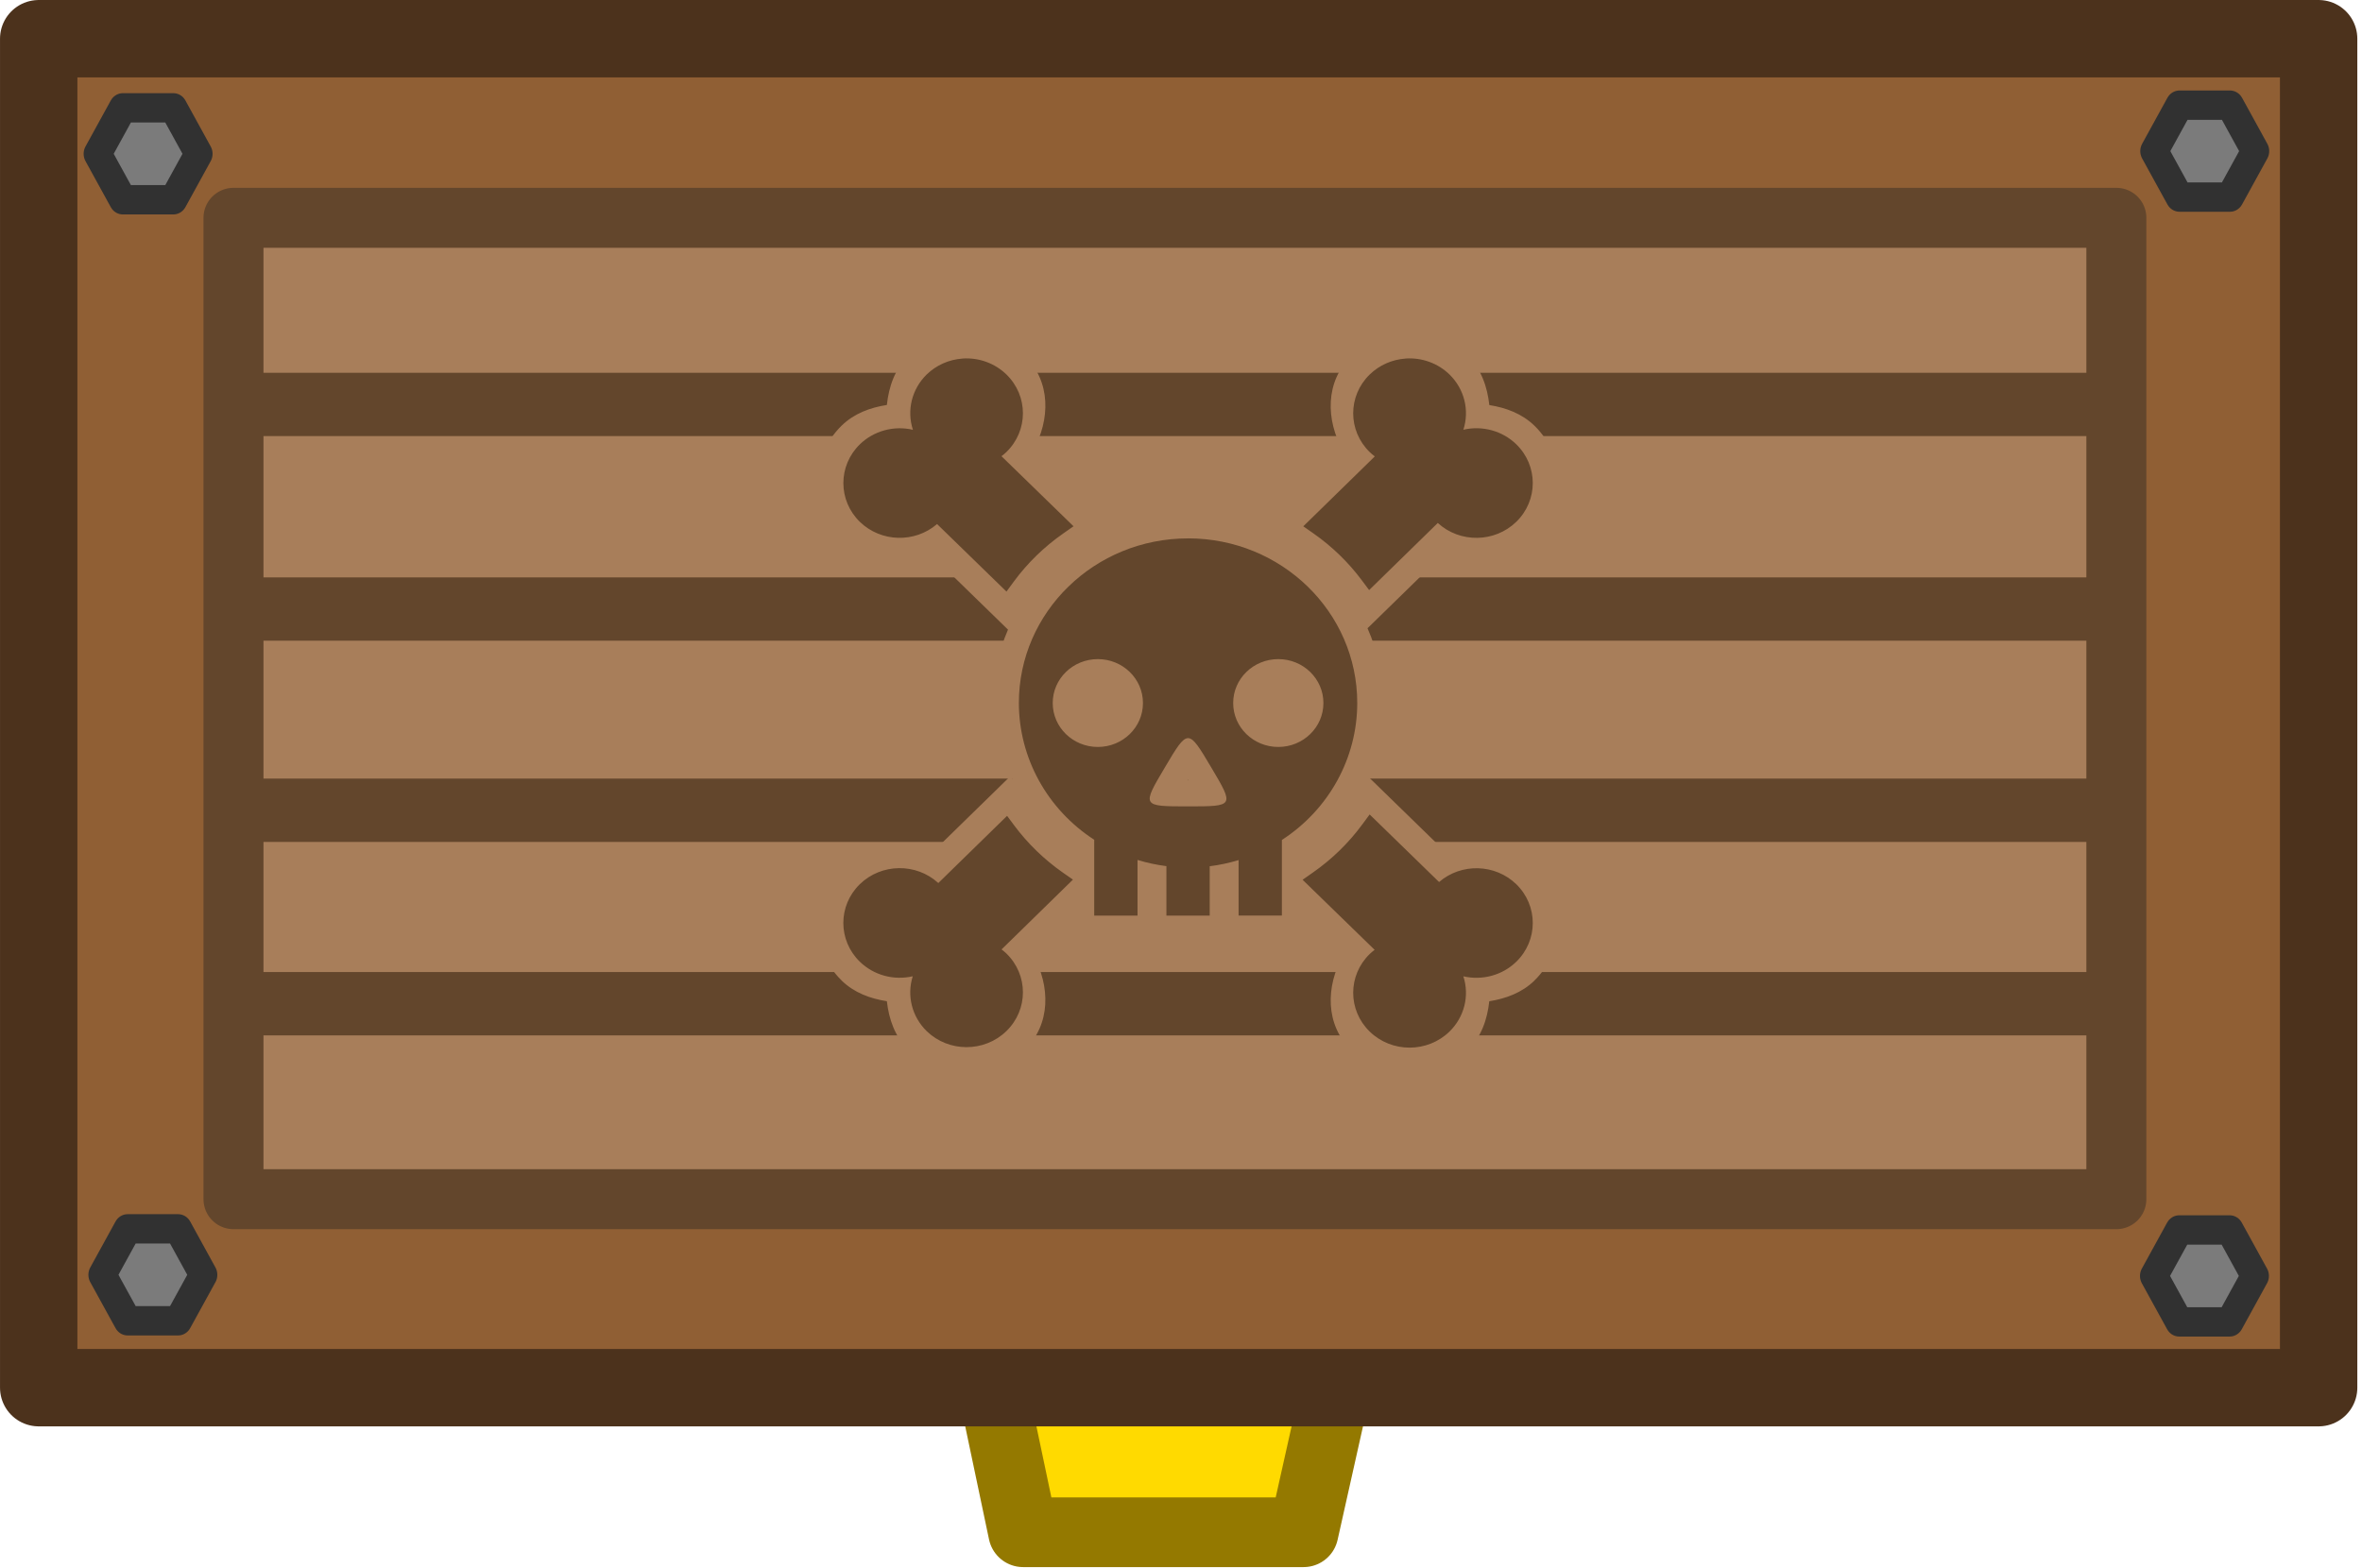
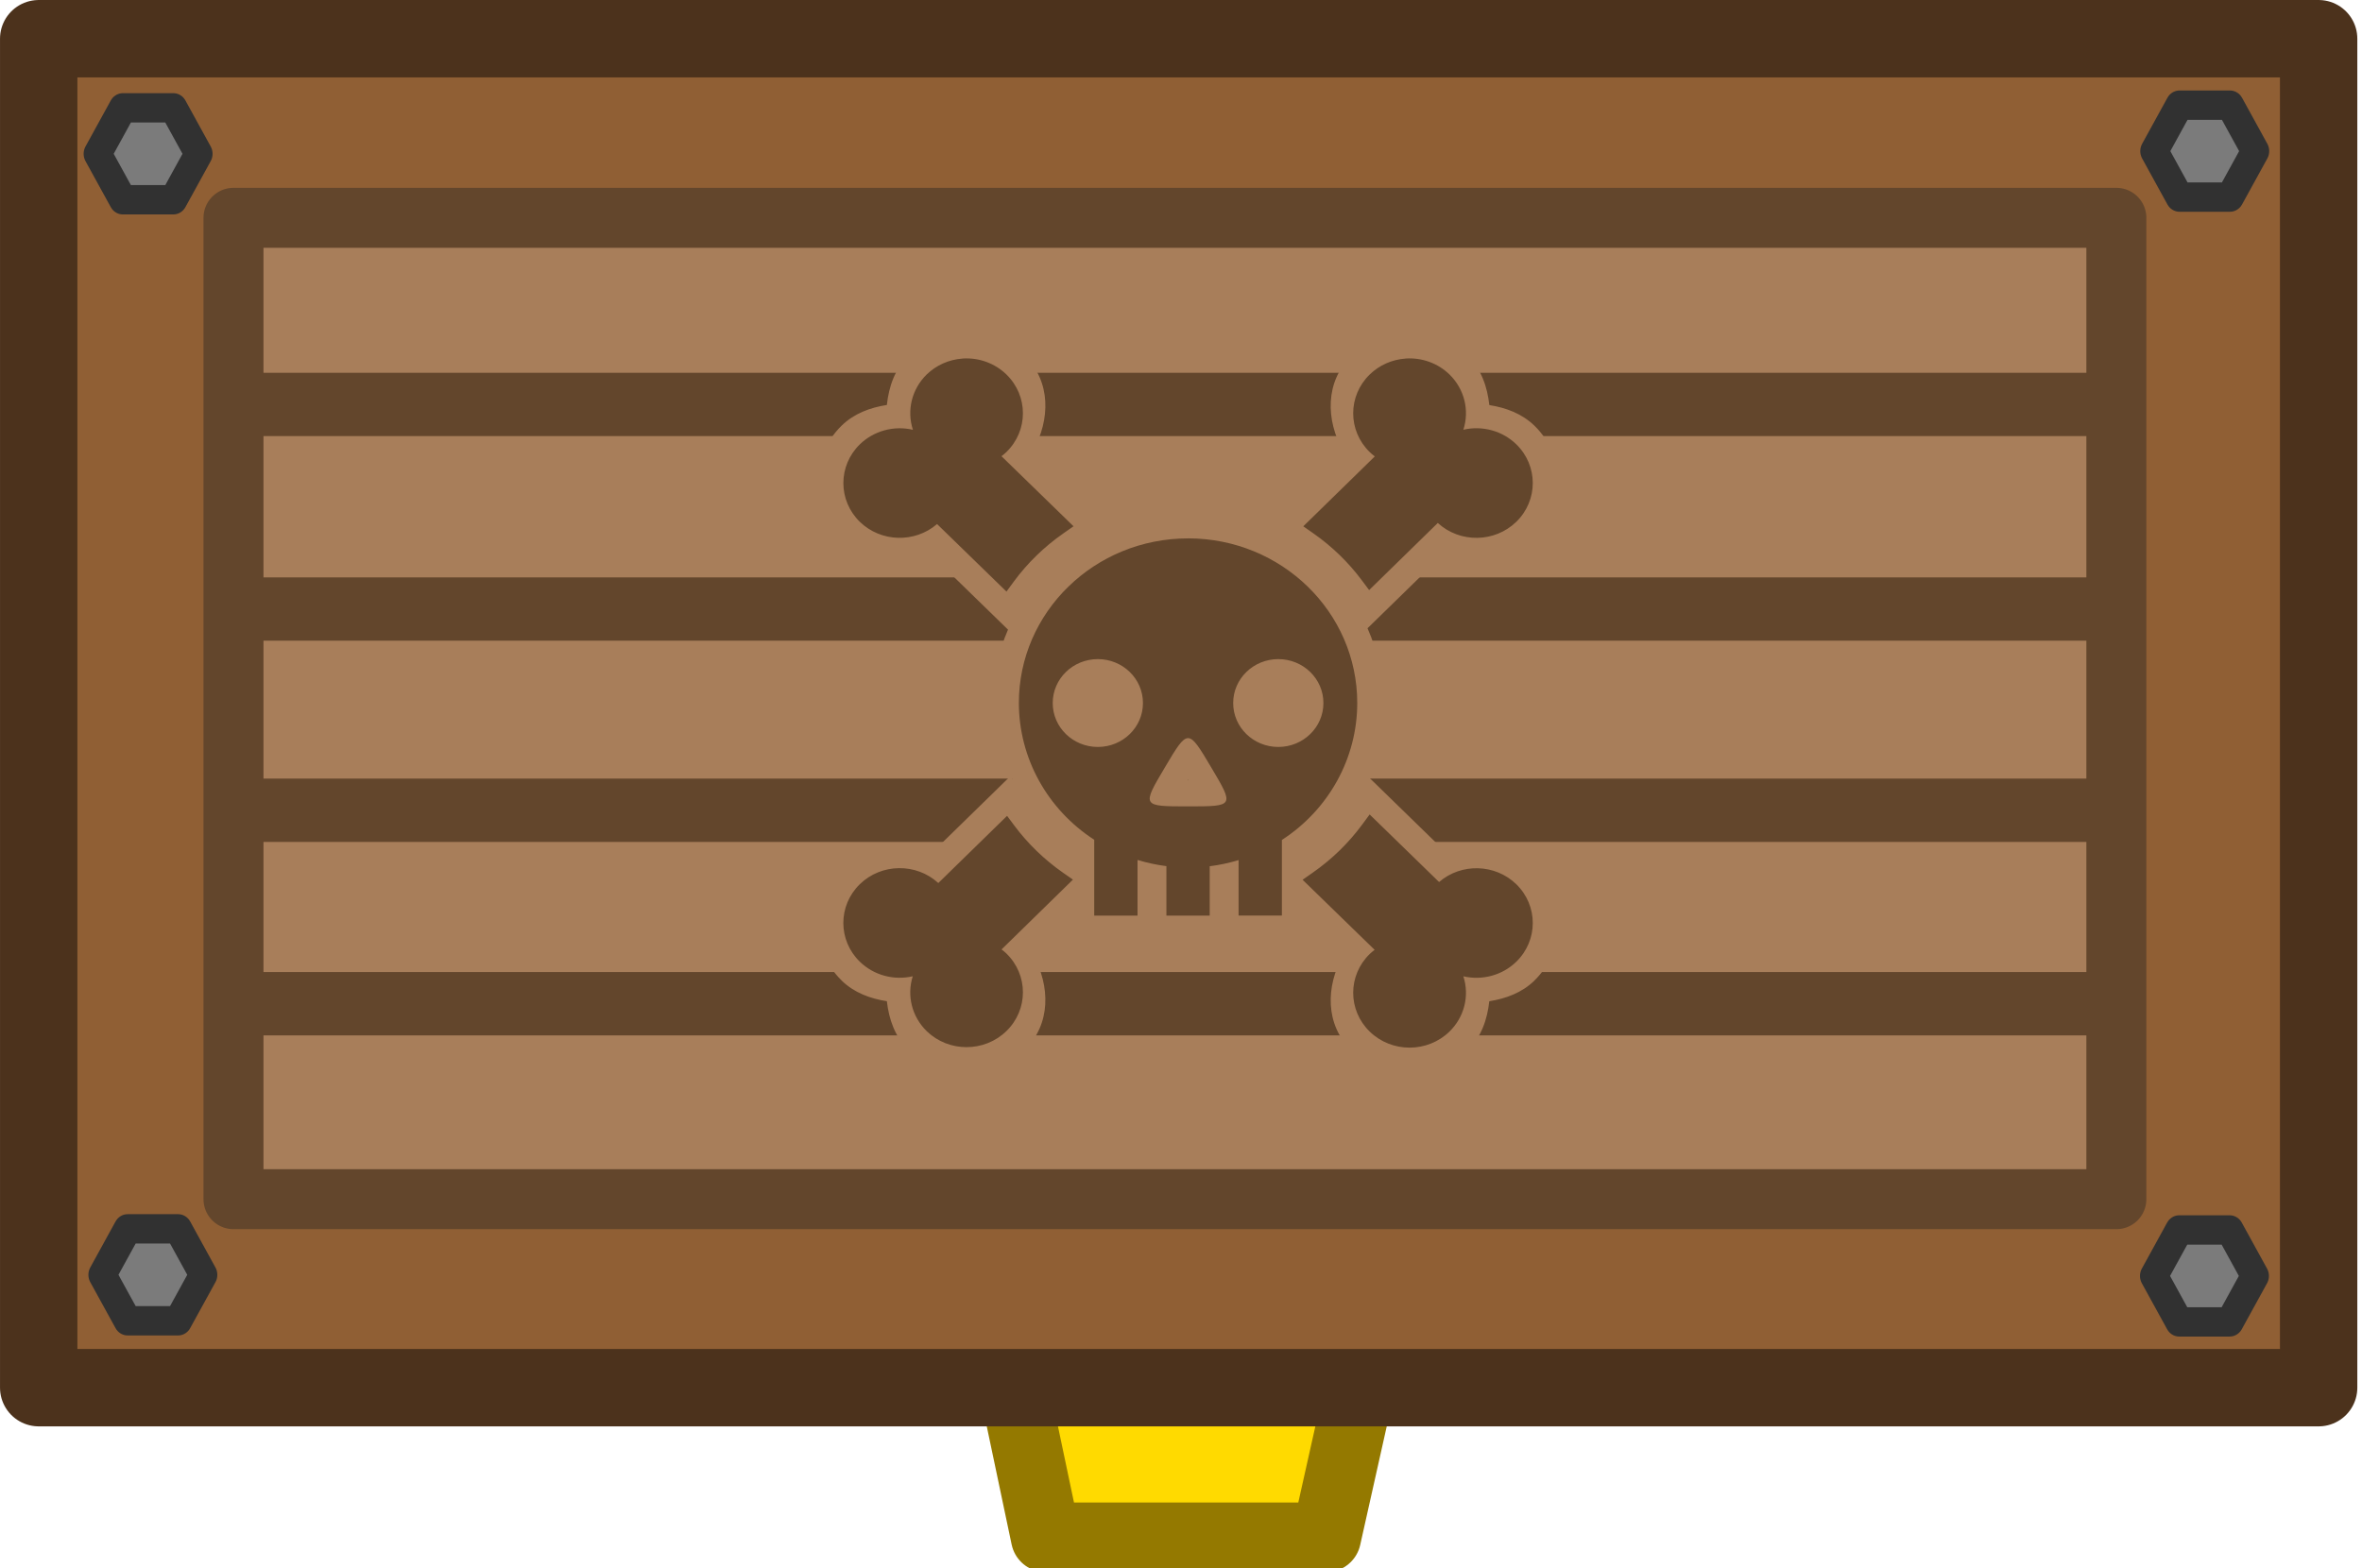
<svg xmlns="http://www.w3.org/2000/svg" width="67.8mm" height="45mm" viewBox="0 0 67.8 45" version="1.1" id="svg1">
  <defs id="defs1" />
  <g id="layer1">
-     <path id="rect2" style="fill:#ffda00;fill-opacity:1;stroke:#947900;stroke-width:2;stroke-linecap:square;stroke-linejoin:round;stroke-dasharray:none;stroke-opacity:1" d="M 27.446,34.861 H 39.462 l -2.043,9.132 h -8.051 z" />
+     <path id="rect2" style="fill:#ffda00;fill-opacity:1;stroke:#947900;stroke-width:2;stroke-linecap:square;stroke-linejoin:round;stroke-dasharray:none;stroke-opacity:1" d="m 28.095,35.007 h 12.016 l -2.043,9.132 h -8.051 z" />
    <rect style="fill:#905f34;fill-opacity:1;stroke:#4c321c;stroke-width:2.221;stroke-linecap:round;stroke-linejoin:round;stroke-dasharray:none;stroke-opacity:1" id="rect1" width="65.444" height="38.731" x="1.111" y="1.111" />
    <rect style="fill:#a87e5a;fill-opacity:1;stroke:#63462c;stroke-width:1.722;stroke-linecap:round;stroke-linejoin:round;stroke-dasharray:none;stroke-opacity:1" id="rect1-15" width="54.047" height="28.176" x="6.702" y="6.254" />
    <path style="fill:#a87e5a;fill-opacity:1;stroke:#63462c;stroke-width:1.818;stroke-linecap:square;stroke-linejoin:round;stroke-dasharray:none;stroke-opacity:1" d="M 8.32,11.612 H 59.504" id="path1-6" />
    <path style="fill:#a87e5a;fill-opacity:1;stroke:#63462c;stroke-width:1.818;stroke-linecap:square;stroke-linejoin:round;stroke-dasharray:none;stroke-opacity:1" d="M 8.262,17.486 H 59.447" id="path1-1" />
    <path style="fill:#a87e5a;fill-opacity:1;stroke:#63462c;stroke-width:1.818;stroke-linecap:square;stroke-linejoin:round;stroke-dasharray:none;stroke-opacity:1" d="M 8.187,23.264 H 59.372" id="path1-3" />
    <path style="fill:#a87e5a;fill-opacity:1;stroke:#63462c;stroke-width:1.818;stroke-linecap:square;stroke-linejoin:round;stroke-dasharray:none;stroke-opacity:1" d="M 8.074,28.818 H 59.258" id="path1-0" />
    <path style="fill:#7b7b7b;fill-opacity:1;stroke:#313131;stroke-width:1;stroke-linecap:square;stroke-linejoin:round;stroke-dasharray:none;stroke-opacity:1" id="path3" d="m 23.01,11.554 -1.809,0 -0.905,-1.567 0.905,-1.567 1.809,10e-8 0.905,1.567 z" transform="matrix(0.8012704,0,0,0.8421392,-13.46131,-3.994558)" />
    <path style="fill:#7b7b7b;fill-opacity:1;stroke:#313131;stroke-width:1;stroke-linecap:square;stroke-linejoin:round;stroke-dasharray:none;stroke-opacity:1" id="path3-4" d="m 23.01,11.554 -1.809,0 -0.905,-1.567 0.905,-1.567 1.809,10e-8 0.905,1.567 z" transform="matrix(0.8012704,0,0,0.8421392,-13.32477,28.19091)" />
    <path style="fill:#7b7b7b;fill-opacity:1;stroke:#313131;stroke-width:1;stroke-linecap:square;stroke-linejoin:round;stroke-dasharray:none;stroke-opacity:1" id="path3-4-3" d="m 23.01,11.554 -1.809,0 -0.905,-1.567 0.905,-1.567 1.809,10e-8 0.905,1.567 z" transform="matrix(0.8012704,0,0,0.8421392,45.56511,28.22281)" />
    <path style="fill:#7b7b7b;fill-opacity:1;stroke:#313131;stroke-width:1;stroke-linecap:square;stroke-linejoin:round;stroke-dasharray:none;stroke-opacity:1" id="path3-4-6" d="m 23.01,11.554 -1.809,0 -0.905,-1.567 0.905,-1.567 1.809,10e-8 0.905,1.567 z" transform="matrix(0.8012704,0,0,0.8421392,45.57338,-4.07171)" />
    <path style="color:#000000;fill:#a87e5a;stroke-linecap:round;-inkscape-stroke:none" d="m 28.379,9.492 -0.803,0.055 c -0.563,0.039 -1.095,0.274 -1.5,0.668 l -0.002,0.002 c -0.39,0.382 -0.561,0.886 -0.617,1.41 -0.48,0.075 -0.939,0.244 -1.297,0.592 -0.922,0.898 -0.922,2.405 0,3.303 v 0.002 c 0.69,0.668 1.655,0.684 2.508,0.346 l 2.266,2.207 c -0.279,0.65 -0.438,1.361 -0.438,2.109 0.001,0.775 0.253,1.5 0.566,2.188 l -0.064,-0.086 -0.613,0.6 -0.248,0.242 -1.428,1.395 c -0.861,-0.362 -1.846,-0.358 -2.549,0.324 -0.923,0.898 -0.923,2.405 0,3.303 v 0.002 c 0.358,0.348 0.817,0.517 1.297,0.592 0.059,0.519 0.231,1.019 0.617,1.396 h 0.002 v 0.002 c 0.923,0.898 2.413,0.898 3.336,0 0.759,-0.739 0.736,-1.836 0.244,-2.721 l 1.002,-0.98 v 0.598 h 2.072 0.672 1.4 0.672 2.072 v -0.582 l 1.002,0.977 c -0.492,0.885 -0.516,1.981 0.244,2.721 0.923,0.898 2.413,0.898 3.336,0 0.391,-0.381 0.564,-0.885 0.621,-1.41 0.479,-0.076 0.937,-0.245 1.295,-0.592 v -0.002 c 0.923,-0.898 0.923,-2.405 0,-3.303 l -0.002,-0.002 c -0.69,-0.668 -1.653,-0.683 -2.506,-0.346 l -2.314,-2.254 -0.07,0.094 c 0.303,-0.68 0.557,-1.39 0.557,-2.154 3.6e-5,-0.764 -0.164,-1.49 -0.455,-2.15 l 2.242,-2.189 c 0.861,0.361 1.846,0.359 2.549,-0.322 v -0.002 c 0.922,-0.898 0.922,-2.405 0,-3.303 -0.358,-0.347 -0.816,-0.516 -1.295,-0.592 -0.057,-0.525 -0.23,-1.031 -0.621,-1.412 -0.487,-0.474 -1.157,-0.715 -1.836,-0.668 -0.563,0.039 -1.095,0.274 -1.5,0.668 -0.763,0.742 -0.738,1.844 -0.24,2.73 l -2.256,2.207 c -0.676,-0.283 -1.416,-0.443 -2.193,-0.443 -0.772,-7.7e-5 -1.51,0.155 -2.182,0.434 L 29.654,12.937 C 30.148,12.051 30.173,10.955 29.412,10.214 29.138,9.948 28.737,9.949 28.379,9.839 Z m -0.699,1.551 c 0.257,-0.018 0.509,0.076 0.686,0.248 0.341,0.332 0.34,0.818 0,1.15 -4.82e-4,4.71e-4 4.84e-4,0.002 0,0.002 -0.021,0.02 -0.045,0.039 -0.068,0.057 l -0.701,0.525 2.109,2.053 c -0.307,0.252 -0.592,0.527 -0.85,0.828 l -1.928,-1.877 -0.52,0.449 c -0.346,0.299 -0.876,0.283 -1.203,-0.033 -0.34,-0.333 -0.341,-0.818 0,-1.15 0.212,-0.206 0.528,-0.295 0.828,-0.225 l 1.297,0.303 -0.412,-1.266 c -0.094,-0.289 -0.02,-0.595 0.205,-0.816 0.146,-0.142 0.343,-0.233 0.557,-0.248 z m 12.719,0 c 0.257,-0.018 0.507,0.076 0.684,0.248 0.226,0.221 0.302,0.529 0.209,0.818 l -0.408,1.26 1.291,-0.299 c 0.299,-0.069 0.613,0.02 0.824,0.225 0.341,0.332 0.341,0.818 0.002,1.15 -5.34e-4,5.18e-4 -0.001,-5.16e-4 -0.002,0 -0.334,0.323 -0.877,0.332 -1.221,0.018 l -0.523,-0.479 -1.924,1.881 c -0.248,-0.285 -0.52,-0.546 -0.812,-0.787 l 2.096,-2.049 -0.701,-0.525 c -0.025,-0.019 -0.049,-0.039 -0.072,-0.061 v -0.002 c -0.34,-0.333 -0.341,-0.818 0,-1.15 0.146,-0.142 0.345,-0.233 0.559,-0.248 z m -6.295,5.166 c 1.725,5.2e-5 3.178,1.016 3.791,2.455 -0.347,-0.264 -0.738,-0.49 -1.201,-0.49 h -0.002 c -1.11,1.41e-4 -2.043,0.899 -2.043,2.012 -3.5e-5,0.306 0.208,0.524 0.334,0.783 -0.003,-0.003 -0.005,-0.008 -0.008,-0.012 -0.073,-0.099 -0.151,-0.197 -0.279,-0.299 -0.128,-0.102 -0.34,-0.215 -0.592,-0.215 -0.252,0 -0.465,0.113 -0.594,0.215 -0.128,0.102 -0.206,0.2 -0.279,0.299 -0.003,0.003 -0.005,0.008 -0.008,0.012 0.126,-0.26 0.334,-0.477 0.334,-0.783 1.29e-4,-1.113 -0.935,-2.012 -2.045,-2.012 -0.463,5.9e-5 -0.854,0.227 -1.201,0.49 0.613,-1.44 2.068,-2.455 3.793,-2.455 z m -2.592,3.465 c 0.321,4.1e-5 0.545,0.232 0.545,0.512 3.2e-5,0.28 -0.224,0.51 -0.545,0.51 -0.321,-4.1e-5 -0.545,-0.23 -0.545,-0.51 -3.3e-5,-0.28 0.224,-0.512 0.545,-0.512 z m 5.18,0 h 0.002 c 0.32,9.17e-4 0.543,0.233 0.543,0.512 3.3e-5,0.279 -0.223,0.509 -0.543,0.51 -0.321,-4.1e-5 -0.545,-0.23 -0.545,-0.51 -3.2e-5,-0.279 0.223,-0.511 0.543,-0.512 z m -3.914,2.004 c -0.157,0.264 -0.284,0.475 -0.383,0.689 -0.052,0.112 -0.102,0.227 -0.129,0.391 -0.027,0.164 -0.019,0.415 0.113,0.639 0.133,0.224 0.342,0.344 0.494,0.4 0.152,0.056 0.276,0.074 0.398,0.086 0.245,0.024 0.5,0.02 0.832,0.02 0.332,0 0.585,0.005 0.83,-0.02 0.123,-0.012 0.246,-0.029 0.398,-0.086 0.153,-0.056 0.363,-0.179 0.496,-0.402 0.133,-0.224 0.139,-0.475 0.111,-0.639 -0.027,-0.164 -0.077,-0.279 -0.129,-0.391 -0.099,-0.215 -0.226,-0.423 -0.383,-0.688 0.356,0.289 0.776,0.518 1.264,0.518 h 0.002 c 0.43,-5.5e-5 0.782,-0.225 1.115,-0.455 -0.308,0.69 -0.752,1.315 -1.42,1.748 l -0.342,0.223 v 0.049 l -0.713,0.217 c -0.23,0.07 -0.464,0.12 -0.703,0.15 l -0.52,0.064 -0.535,-0.066 c -0.239,-0.03 -0.476,-0.082 -0.705,-0.152 l -0.713,-0.219 v -0.051 l -0.342,-0.221 c -0.666,-0.432 -1.11,-1.055 -1.418,-1.742 0.333,0.23 0.684,0.455 1.113,0.455 0.488,-6.2e-5 0.91,-0.228 1.266,-0.518 z m 1.324,0.709 c 0.005,0.008 0.007,0.008 0.012,0.016 -0.005,2e-6 -0.005,0 -0.01,0 -0.006,0 -0.006,2e-6 -0.012,0 0.004,-0.008 0.005,-0.008 0.01,-0.016 z m 5.248,2.078 1.926,1.875 0.521,-0.449 c 0.346,-0.299 0.876,-0.283 1.203,0.033 0.34,0.333 0.341,0.82 0,1.152 -0.212,0.205 -0.526,0.294 -0.826,0.225 l -1.291,-0.299 0.408,1.26 c 0.094,0.29 0.018,0.597 -0.209,0.818 -0.342,0.333 -0.9,0.333 -1.242,0 -0.342,-0.333 -0.342,-0.82 0,-1.152 0.022,-0.02 0.044,-0.041 0.068,-0.059 l 0.701,-0.525 -2.111,-2.053 c 0.307,-0.253 0.594,-0.525 0.852,-0.826 z m -10.473,0.037 c 0.248,0.286 0.52,0.546 0.812,0.787 l -2.09,2.047 0.699,0.523 c 0.023,0.018 0.045,0.037 0.066,0.057 0.34,0.333 0.341,0.818 0,1.15 -0.342,0.333 -0.9,0.333 -1.242,0 -0.223,-0.22 -0.298,-0.524 -0.207,-0.811 l 0.396,-1.252 -1.281,0.297 c -0.3,0.069 -0.615,-0.021 -0.826,-0.227 -0.34,-0.332 -0.34,-0.818 0,-1.15 0.334,-0.324 0.878,-0.333 1.223,-0.018 l 0.523,0.479 z" id="path855" />
    <path style="color:#000000;fill:#63462c;fill-opacity:1;stroke-width:1.5;stroke-linecap:round;-inkscape-stroke:none" d="m 27.629,10.295 a 1.619,1.575 0 0 0 -1.029,0.457 1.619,1.575 0 0 0 -0.395,1.588 1.619,1.575 0 0 0 -1.522,0.416 1.619,1.575 0 0 0 0,2.228 1.619,1.575 0 0 0 2.215,0.062 l 1.992,1.939 0.21,-0.286 c 0.393,-0.534 0.873,-1.001 1.422,-1.384 l 0.293,-0.205 -2.068,-2.012 a 1.619,1.575 0 0 0 0.141,-0.119 1.619,1.575 0 0 0 0,-2.228 1.619,1.575 0 0 0 -1.26,-0.457 z m 12.717,0 a 1.619,1.575 0 0 0 -1.029,0.457 1.619,1.575 0 0 0 0,2.228 1.619,1.575 0 0 0 0.146,0.124 l -2.053,2.007 0.285,0.199 c 0.538,0.376 1.011,0.834 1.399,1.356 l 0.206,0.276 1.971,-1.927 a 1.619,1.575 0 0 0 2.252,-0.032 1.619,1.575 0 0 0 0,-2.228 1.619,1.575 0 0 0 -1.518,-0.417 1.619,1.575 0 0 0 -0.399,-1.587 1.619,1.575 0 0 0 -1.26,-0.457 z m -6.243,5.163 a 4.856,4.726 0 0 0 -4.857,4.727 4.856,4.726 0 0 0 2.163,3.926 v 2.177 h 1.243 V 24.69 a 4.856,4.726 0 0 0 0.829,0.178 v 1.42 h 1.243 v -1.417 a 4.856,4.726 0 0 0 0.829,-0.177 v 1.593 h 1.243 v -2.171 a 4.856,4.726 0 0 0 2.163,-3.932 4.856,4.726 0 0 0 -4.856,-4.727 z m -2.59,3.466 a 1.295,1.26 0 0 1 1.295,1.261 1.295,1.26 0 0 1 -1.295,1.261 1.295,1.26 0 0 1 -1.295,-1.261 1.295,1.26 0 0 1 1.295,-1.261 z m 5.18,0 a 1.295,1.26 0 0 1 1.295,1.261 1.295,1.26 0 0 1 -1.295,1.261 1.295,1.26 0 0 1 -1.295,-1.261 1.295,1.26 0 0 1 1.295,-1.261 z m -2.59,2.269 c 0.166,0 0.332,0.28 0.664,0.839 0.664,1.12 0.665,1.12 -0.664,1.12 -1.329,0 -1.329,-1.8e-5 -0.665,-1.12 0.332,-0.56 0.498,-0.839 0.665,-0.839 z m 5.212,2.191 -0.211,0.286 c -0.393,0.534 -0.873,1.001 -1.421,1.384 l -0.293,0.205 2.068,2.012 a 1.619,1.575 0 0 0 -0.141,0.119 1.619,1.575 0 0 0 0,2.228 1.619,1.575 0 0 0 2.289,0 1.619,1.575 0 0 0 0.399,-1.587 1.619,1.575 0 0 0 1.518,-0.417 1.619,1.575 0 0 0 0,-2.228 1.619,1.575 0 0 0 -2.215,-0.062 z m -10.407,0.04 -0.248,0.242 -1.726,1.687 a 1.619,1.575 0 0 0 -2.252,0.032 1.619,1.575 0 0 0 0,2.228 1.619,1.575 0 0 0 1.518,0.417 1.619,1.575 0 0 0 0.399,1.574 1.619,1.575 0 0 0 2.289,0 1.619,1.575 0 0 0 0,-2.228 1.619,1.575 0 0 0 -0.139,-0.117 l 2.049,-2.004 -0.285,-0.199 c -0.538,-0.376 -1.011,-0.834 -1.4,-1.356 z" id="path853" />
  </g>
</svg>
